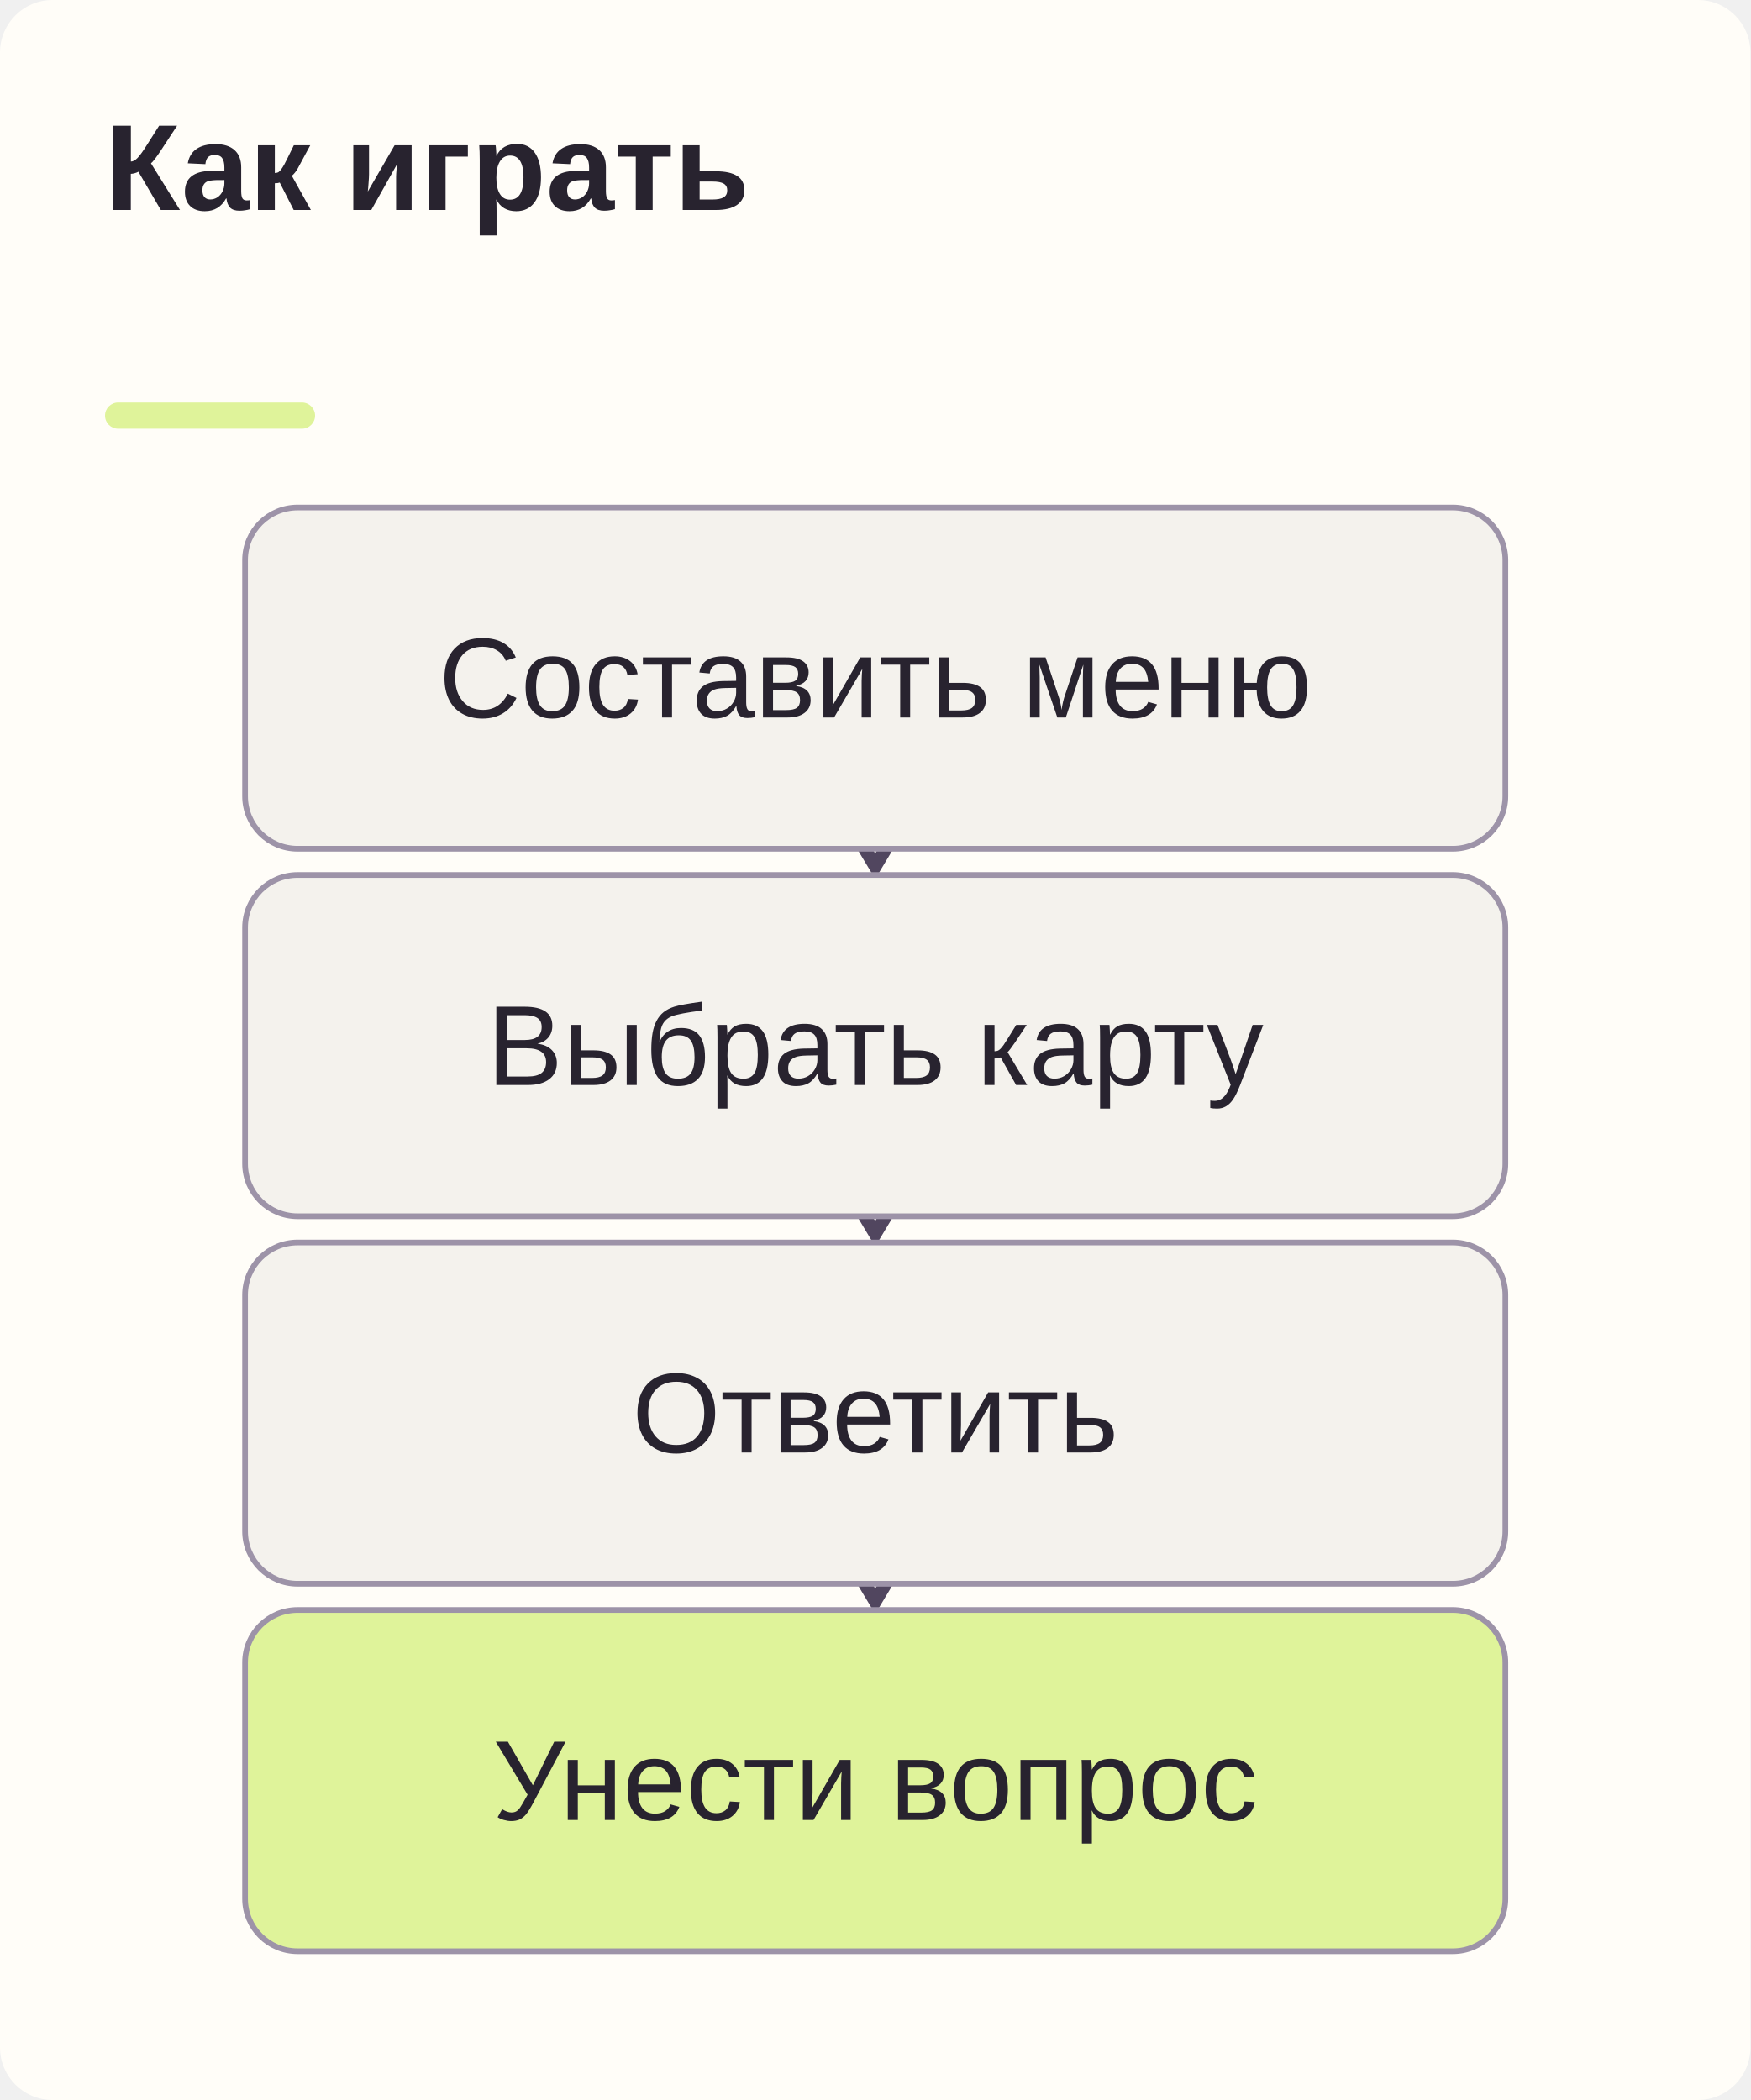
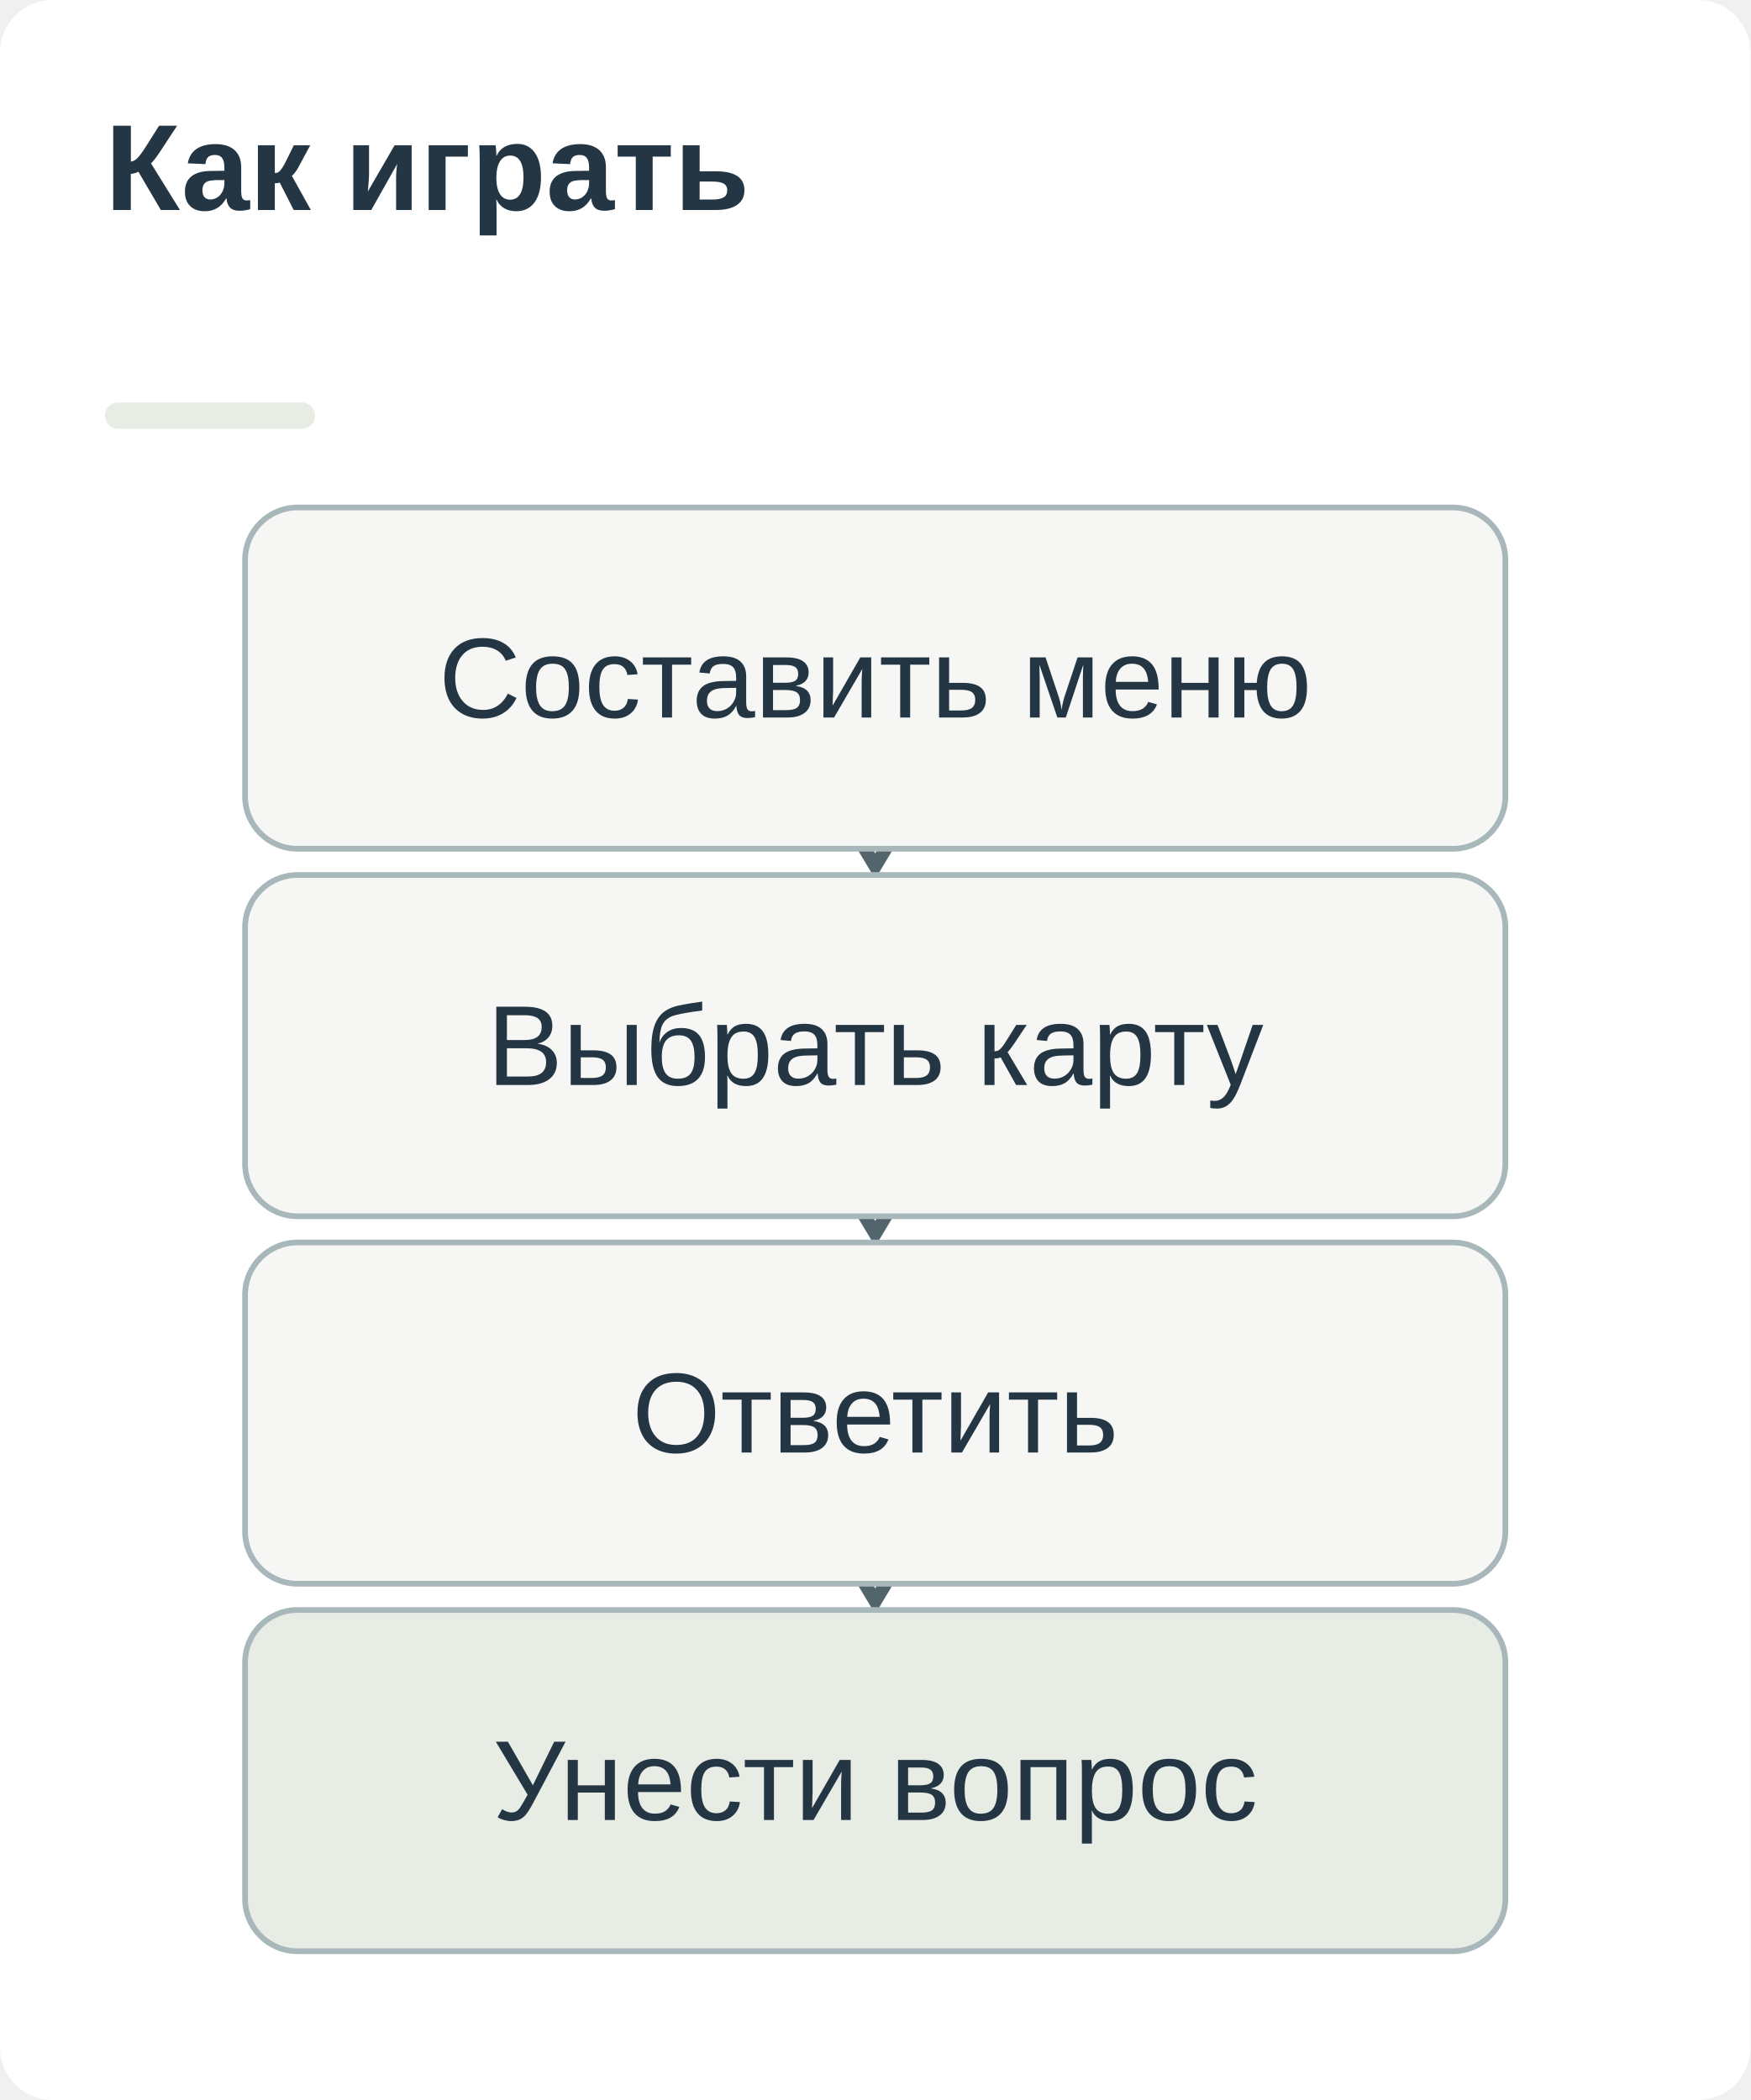
<svg xmlns="http://www.w3.org/2000/svg" viewBox="0 0 400 480" width="400" height="480" role="img" aria-labelledby="title desc">
  <defs>
    <marker id="arrow" markerWidth="8" markerHeight="8" refX="6" refY="4" orient="auto">
-       <path d="M1 1 L6 4 L1 7" fill="none" stroke="#51465f" stroke-width="1.5" />
+       <path d="M1 1 L6 4 L1 7" fill="none" stroke="#52656c" stroke-width="1.5" />
    </marker>
  </defs>
-   <rect width="400" height="480" rx="12" fill="#fffdf8" />
-   <rect x="24" y="92" width="48" height="6" rx="3" fill="#dff39a" />
-   <g font-family="Arial, sans-serif" fill="#28232f">
+   <rect width="400" height="480" rx="12" fill="#ffffff" />
+   <rect x="24" y="92" width="48" height="6" rx="3" fill="#e7ece5" />
+   <g font-family="Arial, sans-serif" fill="#243643">
    <text x="24" y="48" font-size="28" font-weight="700">Как играть</text>
-     <line x1="200" y1="195" x2="200" y2="198" stroke="#51465f" stroke-width="2" marker-end="url(#arrow)" />
-     <line x1="200" y1="279" x2="200" y2="282" stroke="#51465f" stroke-width="2" marker-end="url(#arrow)" />
-     <line x1="200" y1="363" x2="200" y2="366" stroke="#51465f" stroke-width="2" marker-end="url(#arrow)" />
-     <rect x="56" y="116" width="288" height="78" rx="12" fill="#f4f2ed" stroke="#9d93a8" stroke-width="1.3" />
+     <line x1="200" y1="195" x2="200" y2="198" stroke="#52656c" stroke-width="2" marker-end="url(#arrow)" />
+     <line x1="200" y1="279" x2="200" y2="282" stroke="#52656c" stroke-width="2" marker-end="url(#arrow)" />
+     <line x1="200" y1="363" x2="200" y2="366" stroke="#52656c" stroke-width="2" marker-end="url(#arrow)" />
+     <rect x="56" y="116" width="288" height="78" rx="12" fill="#f6f7f5" stroke="#a8b7b9" stroke-width="1.3" />
    <text x="200" y="164" text-anchor="middle" font-size="26">Составить меню</text>
-     <rect x="56" y="200" width="288" height="78" rx="12" fill="#f4f2ed" stroke="#9d93a8" stroke-width="1.3" />
+     <rect x="56" y="200" width="288" height="78" rx="12" fill="#f6f7f5" stroke="#a8b7b9" stroke-width="1.3" />
    <text x="200" y="248" text-anchor="middle" font-size="26">Выбрать карту</text>
-     <rect x="56" y="284" width="288" height="78" rx="12" fill="#f4f2ed" stroke="#9d93a8" stroke-width="1.3" />
+     <rect x="56" y="284" width="288" height="78" rx="12" fill="#f6f7f5" stroke="#a8b7b9" stroke-width="1.3" />
    <text x="200" y="332" text-anchor="middle" font-size="26">Ответить</text>
-     <rect x="56" y="368" width="288" height="78" rx="12" fill="#dff39a" stroke="#9d93a8" stroke-width="1.3" />
+     <rect x="56" y="368" width="288" height="78" rx="12" fill="#e7ece5" stroke="#a8b7b9" stroke-width="1.3" />
    <text x="200" y="416" text-anchor="middle" font-size="26">Унести вопрос</text>
  </g>
</svg>
